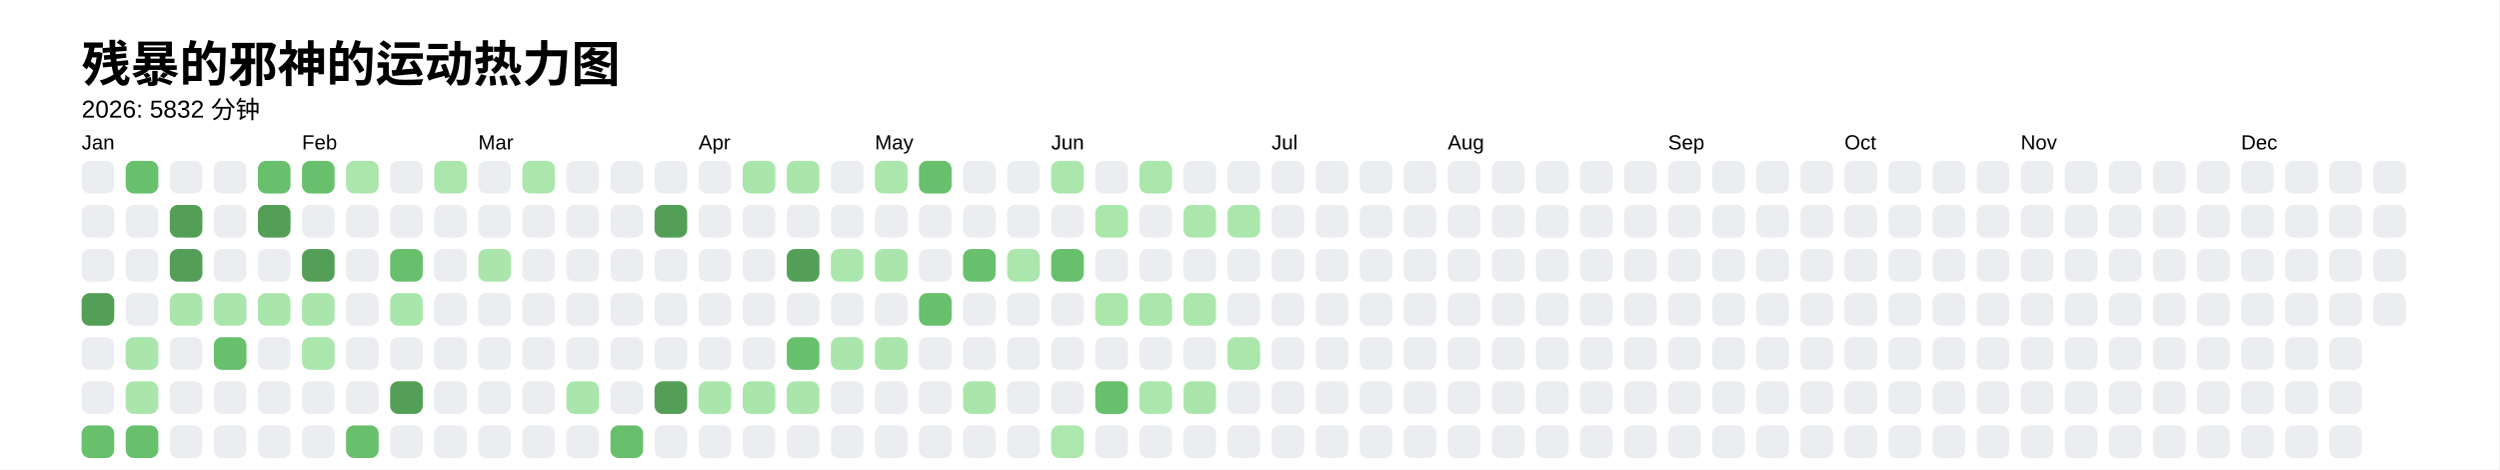
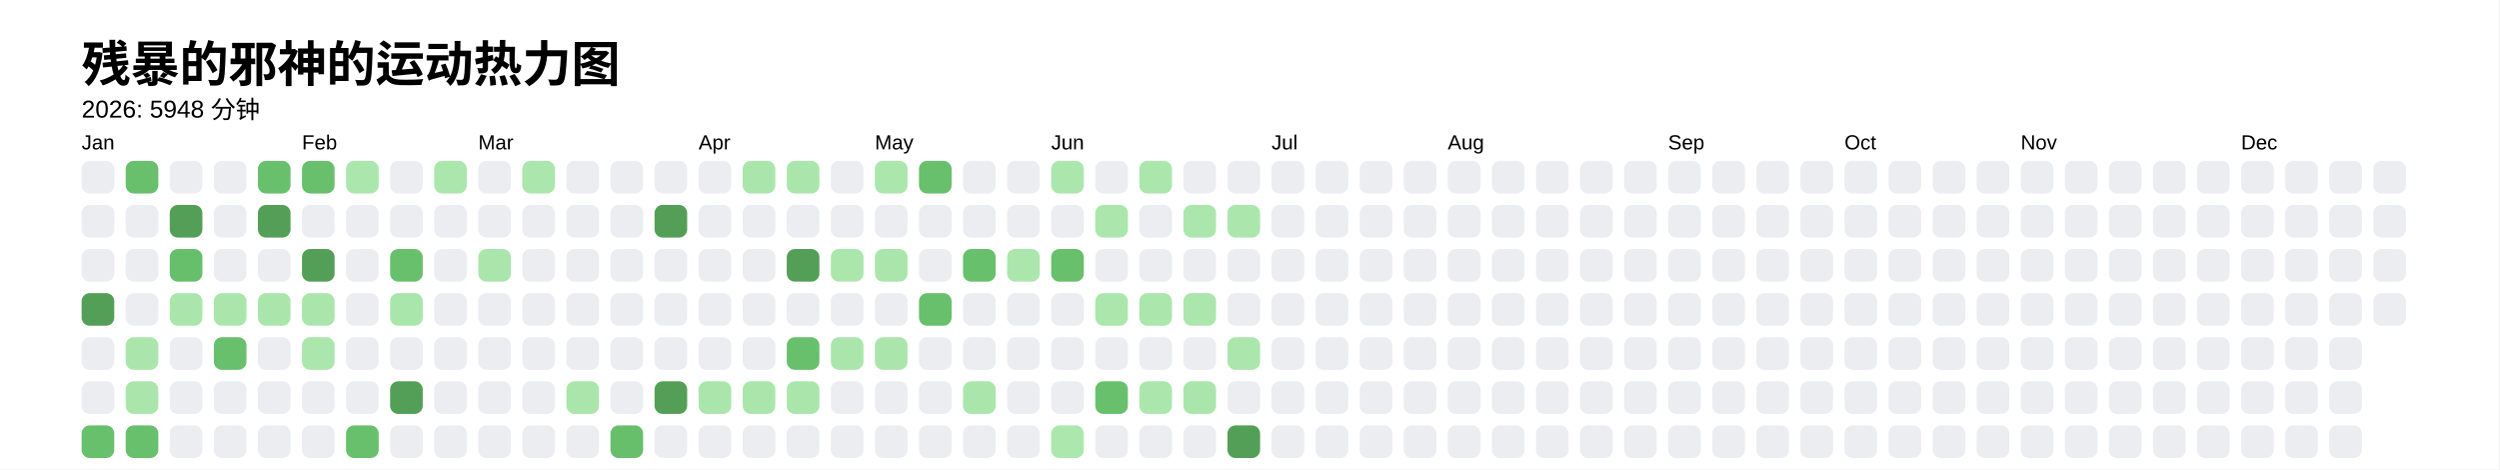
<svg xmlns="http://www.w3.org/2000/svg" baseProfile="full" height="57.5mm" version="1.1" viewBox="0,0,306.2,57.5" width="306.2mm">
  <defs />
  <rect fill="#FFFFFF" height="57.5" width="306.2" x="0" y="0" />
  <text fill="#000000" style="font-size:6px; font-family:Arial; font-weight:bold;" x="10" y="10">残暴的邪神的运动热力图</text>
-   <text fill="#000000" style="font-size:3px; font-family:Arial;" x="10" y="14.4">2026: 5832 分钟</text>
+   <text fill="#000000" style="font-size:3px; font-family:Arial;" x="10" y="14.4">2026: 5948 分钟</text>
  <text fill="#000000" style="font-size:2.5px; font-family:Arial" x="10" y="18.3">Jan</text>
  <rect fill="#EBEDF0" height="4" rx="1" ry="1" width="4" x="10" y="19.7" />
  <rect fill="#EBEDF0" height="4" rx="1" ry="1" width="4" x="10" y="25.1" />
  <rect fill="#EBEDF0" height="4" rx="1" ry="1" width="4" x="10" y="30.5" />
  <rect fill="#549F57" height="4" rx="1" ry="1" width="4" x="10" y="35.9" />
  <rect fill="#EBEDF0" height="4" rx="1" ry="1" width="4" x="10" y="41.3" />
  <rect fill="#EBEDF0" height="4" rx="1" ry="1" width="4" x="10" y="46.7" />
  <rect fill="#68c06d" height="4" rx="1" ry="1" width="4" x="10" y="52.1" />
  <rect fill="#68c06d" height="4" rx="1" ry="1" width="4" x="15.4" y="19.7" />
  <rect fill="#EBEDF0" height="4" rx="1" ry="1" width="4" x="15.4" y="25.1" />
  <rect fill="#EBEDF0" height="4" rx="1" ry="1" width="4" x="15.4" y="30.5" />
  <rect fill="#EBEDF0" height="4" rx="1" ry="1" width="4" x="15.4" y="35.9" />
  <rect fill="#aae6ac" height="4" rx="1" ry="1" width="4" x="15.4" y="41.3" />
  <rect fill="#aae6ac" height="4" rx="1" ry="1" width="4" x="15.4" y="46.7" />
  <rect fill="#68c06d" height="4" rx="1" ry="1" width="4" x="15.4" y="52.1" />
  <rect fill="#EBEDF0" height="4" rx="1" ry="1" width="4" x="20.8" y="19.7" />
  <rect fill="#549F57" height="4" rx="1" ry="1" width="4" x="20.8" y="25.1" />
-   <rect fill="#549F57" height="4" rx="1" ry="1" width="4" x="20.8" y="30.5" />
+   <rect fill="#67bf6c" height="4" rx="1" ry="1" width="4" x="20.8" y="30.5" />
  <rect fill="#aae6ac" height="4" rx="1" ry="1" width="4" x="20.8" y="35.9" />
  <rect fill="#EBEDF0" height="4" rx="1" ry="1" width="4" x="20.8" y="41.3" />
  <rect fill="#EBEDF0" height="4" rx="1" ry="1" width="4" x="20.8" y="46.7" />
  <rect fill="#EBEDF0" height="4" rx="1" ry="1" width="4" x="20.8" y="52.1" />
  <rect fill="#EBEDF0" height="4" rx="1" ry="1" width="4" x="26.2" y="19.7" />
  <rect fill="#EBEDF0" height="4" rx="1" ry="1" width="4" x="26.2" y="25.1" />
  <rect fill="#EBEDF0" height="4" rx="1" ry="1" width="4" x="26.2" y="30.5" />
  <rect fill="#aae6ac" height="4" rx="1" ry="1" width="4" x="26.2" y="35.9" />
  <rect fill="#68c06d" height="4" rx="1" ry="1" width="4" x="26.2" y="41.3" />
  <rect fill="#EBEDF0" height="4" rx="1" ry="1" width="4" x="26.2" y="46.7" />
  <rect fill="#EBEDF0" height="4" rx="1" ry="1" width="4" x="26.2" y="52.1" />
  <rect fill="#68c06d" height="4" rx="1" ry="1" width="4" x="31.6" y="19.7" />
  <rect fill="#549F57" height="4" rx="1" ry="1" width="4" x="31.6" y="25.1" />
  <rect fill="#EBEDF0" height="4" rx="1" ry="1" width="4" x="31.6" y="30.5" />
  <rect fill="#aae6ac" height="4" rx="1" ry="1" width="4" x="31.6" y="35.9" />
  <rect fill="#EBEDF0" height="4" rx="1" ry="1" width="4" x="31.6" y="41.3" />
  <rect fill="#EBEDF0" height="4" rx="1" ry="1" width="4" x="31.6" y="46.7" />
  <rect fill="#EBEDF0" height="4" rx="1" ry="1" width="4" x="31.6" y="52.1" />
  <text fill="#000000" style="font-size:2.5px; font-family:Arial" x="37.0" y="18.3">Feb</text>
  <rect fill="#68c06d" height="4" rx="1" ry="1" width="4" x="37.0" y="19.7" />
  <rect fill="#EBEDF0" height="4" rx="1" ry="1" width="4" x="37.0" y="25.1" />
  <rect fill="#549F57" height="4" rx="1" ry="1" width="4" x="37.0" y="30.5" />
  <rect fill="#aae6ac" height="4" rx="1" ry="1" width="4" x="37.0" y="35.9" />
  <rect fill="#abe7ad" height="4" rx="1" ry="1" width="4" x="37.0" y="41.3" />
  <rect fill="#EBEDF0" height="4" rx="1" ry="1" width="4" x="37.0" y="46.7" />
  <rect fill="#EBEDF0" height="4" rx="1" ry="1" width="4" x="37.0" y="52.1" />
  <rect fill="#abe7ad" height="4" rx="1" ry="1" width="4" x="42.4" y="19.7" />
  <rect fill="#EBEDF0" height="4" rx="1" ry="1" width="4" x="42.4" y="25.1" />
  <rect fill="#EBEDF0" height="4" rx="1" ry="1" width="4" x="42.4" y="30.5" />
  <rect fill="#EBEDF0" height="4" rx="1" ry="1" width="4" x="42.4" y="35.9" />
  <rect fill="#EBEDF0" height="4" rx="1" ry="1" width="4" x="42.4" y="41.3" />
  <rect fill="#EBEDF0" height="4" rx="1" ry="1" width="4" x="42.4" y="46.7" />
  <rect fill="#68c06d" height="4" rx="1" ry="1" width="4" x="42.4" y="52.1" />
  <rect fill="#EBEDF0" height="4" rx="1" ry="1" width="4" x="47.8" y="19.7" />
  <rect fill="#EBEDF0" height="4" rx="1" ry="1" width="4" x="47.8" y="25.1" />
  <rect fill="#68c06d" height="4" rx="1" ry="1" width="4" x="47.8" y="30.5" />
  <rect fill="#a9e6ab" height="4" rx="1" ry="1" width="4" x="47.8" y="35.9" />
  <rect fill="#EBEDF0" height="4" rx="1" ry="1" width="4" x="47.8" y="41.3" />
  <rect fill="#549F57" height="4" rx="1" ry="1" width="4" x="47.8" y="46.7" />
  <rect fill="#EBEDF0" height="4" rx="1" ry="1" width="4" x="47.8" y="52.1" />
  <rect fill="#abe7ad" height="4" rx="1" ry="1" width="4" x="53.2" y="19.7" />
  <rect fill="#EBEDF0" height="4" rx="1" ry="1" width="4" x="53.2" y="25.1" />
  <rect fill="#EBEDF0" height="4" rx="1" ry="1" width="4" x="53.2" y="30.5" />
  <rect fill="#EBEDF0" height="4" rx="1" ry="1" width="4" x="53.2" y="35.9" />
  <rect fill="#EBEDF0" height="4" rx="1" ry="1" width="4" x="53.2" y="41.3" />
  <rect fill="#EBEDF0" height="4" rx="1" ry="1" width="4" x="53.2" y="46.7" />
  <rect fill="#EBEDF0" height="4" rx="1" ry="1" width="4" x="53.2" y="52.1" />
  <text fill="#000000" style="font-size:2.5px; font-family:Arial" x="58.6" y="18.3">Mar</text>
  <rect fill="#EBEDF0" height="4" rx="1" ry="1" width="4" x="58.6" y="19.7" />
  <rect fill="#EBEDF0" height="4" rx="1" ry="1" width="4" x="58.6" y="25.1" />
  <rect fill="#aae6ac" height="4" rx="1" ry="1" width="4" x="58.6" y="30.5" />
  <rect fill="#EBEDF0" height="4" rx="1" ry="1" width="4" x="58.6" y="35.9" />
  <rect fill="#EBEDF0" height="4" rx="1" ry="1" width="4" x="58.6" y="41.3" />
  <rect fill="#EBEDF0" height="4" rx="1" ry="1" width="4" x="58.6" y="46.7" />
  <rect fill="#EBEDF0" height="4" rx="1" ry="1" width="4" x="58.6" y="52.1" />
  <rect fill="#abe6ad" height="4" rx="1" ry="1" width="4" x="64" y="19.7" />
  <rect fill="#EBEDF0" height="4" rx="1" ry="1" width="4" x="64" y="25.1" />
  <rect fill="#EBEDF0" height="4" rx="1" ry="1" width="4" x="64" y="30.5" />
  <rect fill="#EBEDF0" height="4" rx="1" ry="1" width="4" x="64" y="35.9" />
  <rect fill="#EBEDF0" height="4" rx="1" ry="1" width="4" x="64" y="41.3" />
  <rect fill="#EBEDF0" height="4" rx="1" ry="1" width="4" x="64" y="46.7" />
  <rect fill="#EBEDF0" height="4" rx="1" ry="1" width="4" x="64" y="52.1" />
  <rect fill="#EBEDF0" height="4" rx="1" ry="1" width="4" x="69.4" y="19.7" />
  <rect fill="#EBEDF0" height="4" rx="1" ry="1" width="4" x="69.4" y="25.1" />
  <rect fill="#EBEDF0" height="4" rx="1" ry="1" width="4" x="69.4" y="30.5" />
  <rect fill="#EBEDF0" height="4" rx="1" ry="1" width="4" x="69.4" y="35.9" />
  <rect fill="#EBEDF0" height="4" rx="1" ry="1" width="4" x="69.4" y="41.3" />
  <rect fill="#aae6ac" height="4" rx="1" ry="1" width="4" x="69.4" y="46.7" />
  <rect fill="#EBEDF0" height="4" rx="1" ry="1" width="4" x="69.4" y="52.1" />
  <rect fill="#EBEDF0" height="4" rx="1" ry="1" width="4" x="74.8" y="19.7" />
  <rect fill="#EBEDF0" height="4" rx="1" ry="1" width="4" x="74.8" y="25.1" />
  <rect fill="#EBEDF0" height="4" rx="1" ry="1" width="4" x="74.8" y="30.5" />
  <rect fill="#EBEDF0" height="4" rx="1" ry="1" width="4" x="74.8" y="35.9" />
  <rect fill="#EBEDF0" height="4" rx="1" ry="1" width="4" x="74.8" y="41.3" />
  <rect fill="#EBEDF0" height="4" rx="1" ry="1" width="4" x="74.8" y="46.7" />
  <rect fill="#67bf6c" height="4" rx="1" ry="1" width="4" x="74.8" y="52.1" />
  <rect fill="#EBEDF0" height="4" rx="1" ry="1" width="4" x="80.2" y="19.7" />
  <rect fill="#549F57" height="4" rx="1" ry="1" width="4" x="80.2" y="25.1" />
  <rect fill="#EBEDF0" height="4" rx="1" ry="1" width="4" x="80.2" y="30.5" />
  <rect fill="#EBEDF0" height="4" rx="1" ry="1" width="4" x="80.2" y="35.9" />
  <rect fill="#EBEDF0" height="4" rx="1" ry="1" width="4" x="80.2" y="41.3" />
  <rect fill="#549F57" height="4" rx="1" ry="1" width="4" x="80.2" y="46.7" />
  <rect fill="#EBEDF0" height="4" rx="1" ry="1" width="4" x="80.2" y="52.1" />
  <text fill="#000000" style="font-size:2.5px; font-family:Arial" x="85.6" y="18.3">Apr</text>
  <rect fill="#EBEDF0" height="4" rx="1" ry="1" width="4" x="85.6" y="19.7" />
  <rect fill="#EBEDF0" height="4" rx="1" ry="1" width="4" x="85.6" y="25.1" />
  <rect fill="#EBEDF0" height="4" rx="1" ry="1" width="4" x="85.6" y="30.5" />
  <rect fill="#EBEDF0" height="4" rx="1" ry="1" width="4" x="85.6" y="35.9" />
  <rect fill="#EBEDF0" height="4" rx="1" ry="1" width="4" x="85.6" y="41.3" />
  <rect fill="#aae6ac" height="4" rx="1" ry="1" width="4" x="85.6" y="46.7" />
  <rect fill="#EBEDF0" height="4" rx="1" ry="1" width="4" x="85.6" y="52.1" />
  <rect fill="#aae6ac" height="4" rx="1" ry="1" width="4" x="91" y="19.7" />
  <rect fill="#EBEDF0" height="4" rx="1" ry="1" width="4" x="91" y="25.1" />
  <rect fill="#EBEDF0" height="4" rx="1" ry="1" width="4" x="91" y="30.5" />
  <rect fill="#EBEDF0" height="4" rx="1" ry="1" width="4" x="91" y="35.9" />
  <rect fill="#EBEDF0" height="4" rx="1" ry="1" width="4" x="91" y="41.3" />
  <rect fill="#aae6ac" height="4" rx="1" ry="1" width="4" x="91" y="46.7" />
  <rect fill="#EBEDF0" height="4" rx="1" ry="1" width="4" x="91" y="52.1" />
  <rect fill="#aae6ac" height="4" rx="1" ry="1" width="4" x="96.4" y="19.7" />
  <rect fill="#EBEDF0" height="4" rx="1" ry="1" width="4" x="96.4" y="25.1" />
  <rect fill="#549F57" height="4" rx="1" ry="1" width="4" x="96.4" y="30.5" />
  <rect fill="#EBEDF0" height="4" rx="1" ry="1" width="4" x="96.4" y="35.9" />
  <rect fill="#68c06d" height="4" rx="1" ry="1" width="4" x="96.4" y="41.3" />
  <rect fill="#aae6ac" height="4" rx="1" ry="1" width="4" x="96.4" y="46.7" />
  <rect fill="#EBEDF0" height="4" rx="1" ry="1" width="4" x="96.4" y="52.1" />
  <rect fill="#EBEDF0" height="4" rx="1" ry="1" width="4" x="101.8" y="19.7" />
  <rect fill="#EBEDF0" height="4" rx="1" ry="1" width="4" x="101.8" y="25.1" />
  <rect fill="#abe7ad" height="4" rx="1" ry="1" width="4" x="101.8" y="30.5" />
  <rect fill="#EBEDF0" height="4" rx="1" ry="1" width="4" x="101.8" y="35.9" />
  <rect fill="#aae6ac" height="4" rx="1" ry="1" width="4" x="101.8" y="41.3" />
  <rect fill="#EBEDF0" height="4" rx="1" ry="1" width="4" x="101.8" y="46.7" />
  <rect fill="#EBEDF0" height="4" rx="1" ry="1" width="4" x="101.8" y="52.1" />
  <text fill="#000000" style="font-size:2.5px; font-family:Arial" x="107.2" y="18.3">May</text>
  <rect fill="#abe7ad" height="4" rx="1" ry="1" width="4" x="107.2" y="19.7" />
  <rect fill="#EBEDF0" height="4" rx="1" ry="1" width="4" x="107.2" y="25.1" />
  <rect fill="#aae6ac" height="4" rx="1" ry="1" width="4" x="107.2" y="30.5" />
  <rect fill="#EBEDF0" height="4" rx="1" ry="1" width="4" x="107.2" y="35.9" />
  <rect fill="#aae6ac" height="4" rx="1" ry="1" width="4" x="107.2" y="41.3" />
  <rect fill="#EBEDF0" height="4" rx="1" ry="1" width="4" x="107.2" y="46.7" />
  <rect fill="#EBEDF0" height="4" rx="1" ry="1" width="4" x="107.2" y="52.1" />
  <rect fill="#68c06d" height="4" rx="1" ry="1" width="4" x="112.6" y="19.7" />
  <rect fill="#EBEDF0" height="4" rx="1" ry="1" width="4" x="112.6" y="25.1" />
  <rect fill="#EBEDF0" height="4" rx="1" ry="1" width="4" x="112.6" y="30.5" />
  <rect fill="#68c06d" height="4" rx="1" ry="1" width="4" x="112.6" y="35.9" />
  <rect fill="#EBEDF0" height="4" rx="1" ry="1" width="4" x="112.6" y="41.3" />
  <rect fill="#EBEDF0" height="4" rx="1" ry="1" width="4" x="112.6" y="46.7" />
  <rect fill="#EBEDF0" height="4" rx="1" ry="1" width="4" x="112.6" y="52.1" />
  <rect fill="#EBEDF0" height="4" rx="1" ry="1" width="4" x="118" y="19.7" />
  <rect fill="#EBEDF0" height="4" rx="1" ry="1" width="4" x="118" y="25.1" />
  <rect fill="#68c06d" height="4" rx="1" ry="1" width="4" x="118" y="30.5" />
  <rect fill="#EBEDF0" height="4" rx="1" ry="1" width="4" x="118" y="35.9" />
  <rect fill="#EBEDF0" height="4" rx="1" ry="1" width="4" x="118" y="41.3" />
  <rect fill="#aae6ac" height="4" rx="1" ry="1" width="4" x="118" y="46.7" />
  <rect fill="#EBEDF0" height="4" rx="1" ry="1" width="4" x="118" y="52.1" />
  <rect fill="#EBEDF0" height="4" rx="1" ry="1" width="4" x="123.4" y="19.7" />
  <rect fill="#EBEDF0" height="4" rx="1" ry="1" width="4" x="123.4" y="25.1" />
  <rect fill="#abe6ad" height="4" rx="1" ry="1" width="4" x="123.4" y="30.5" />
  <rect fill="#EBEDF0" height="4" rx="1" ry="1" width="4" x="123.4" y="35.9" />
  <rect fill="#EBEDF0" height="4" rx="1" ry="1" width="4" x="123.4" y="41.3" />
  <rect fill="#EBEDF0" height="4" rx="1" ry="1" width="4" x="123.4" y="46.7" />
  <rect fill="#EBEDF0" height="4" rx="1" ry="1" width="4" x="123.4" y="52.1" />
  <text fill="#000000" style="font-size:2.5px; font-family:Arial" x="128.8" y="18.3">Jun</text>
  <rect fill="#abe7ad" height="4" rx="1" ry="1" width="4" x="128.8" y="19.7" />
  <rect fill="#EBEDF0" height="4" rx="1" ry="1" width="4" x="128.8" y="25.1" />
  <rect fill="#68c06d" height="4" rx="1" ry="1" width="4" x="128.8" y="30.5" />
  <rect fill="#EBEDF0" height="4" rx="1" ry="1" width="4" x="128.8" y="35.9" />
  <rect fill="#EBEDF0" height="4" rx="1" ry="1" width="4" x="128.8" y="41.3" />
  <rect fill="#EBEDF0" height="4" rx="1" ry="1" width="4" x="128.8" y="46.7" />
  <rect fill="#ace7ae" height="4" rx="1" ry="1" width="4" x="128.8" y="52.1" />
  <rect fill="#EBEDF0" height="4" rx="1" ry="1" width="4" x="134.2" y="19.7" />
  <rect fill="#abe6ad" height="4" rx="1" ry="1" width="4" x="134.2" y="25.1" />
  <rect fill="#EBEDF0" height="4" rx="1" ry="1" width="4" x="134.2" y="30.5" />
  <rect fill="#abe7ad" height="4" rx="1" ry="1" width="4" x="134.2" y="35.9" />
  <rect fill="#EBEDF0" height="4" rx="1" ry="1" width="4" x="134.2" y="41.3" />
  <rect fill="#68c06d" height="4" rx="1" ry="1" width="4" x="134.2" y="46.7" />
  <rect fill="#EBEDF0" height="4" rx="1" ry="1" width="4" x="134.2" y="52.1" />
  <rect fill="#abe6ad" height="4" rx="1" ry="1" width="4" x="139.6" y="19.7" />
  <rect fill="#EBEDF0" height="4" rx="1" ry="1" width="4" x="139.6" y="25.1" />
  <rect fill="#EBEDF0" height="4" rx="1" ry="1" width="4" x="139.6" y="30.5" />
  <rect fill="#abe6ad" height="4" rx="1" ry="1" width="4" x="139.6" y="35.9" />
  <rect fill="#EBEDF0" height="4" rx="1" ry="1" width="4" x="139.6" y="41.3" />
  <rect fill="#abe7ad" height="4" rx="1" ry="1" width="4" x="139.6" y="46.7" />
  <rect fill="#EBEDF0" height="4" rx="1" ry="1" width="4" x="139.6" y="52.1" />
  <rect fill="#EBEDF0" height="4" rx="1" ry="1" width="4" x="145" y="19.7" />
  <rect fill="#abe7ad" height="4" rx="1" ry="1" width="4" x="145" y="25.1" />
  <rect fill="#EBEDF0" height="4" rx="1" ry="1" width="4" x="145" y="30.5" />
  <rect fill="#abe6ad" height="4" rx="1" ry="1" width="4" x="145" y="35.9" />
  <rect fill="#EBEDF0" height="4" rx="1" ry="1" width="4" x="145" y="41.3" />
  <rect fill="#aae6ac" height="4" rx="1" ry="1" width="4" x="145" y="46.7" />
  <rect fill="#EBEDF0" height="4" rx="1" ry="1" width="4" x="145" y="52.1" />
  <rect fill="#EBEDF0" height="4" rx="1" ry="1" width="4" x="150.4" y="19.7" />
  <rect fill="#abe7ad" height="4" rx="1" ry="1" width="4" x="150.4" y="25.1" />
  <rect fill="#EBEDF0" height="4" rx="1" ry="1" width="4" x="150.4" y="30.5" />
  <rect fill="#EBEDF0" height="4" rx="1" ry="1" width="4" x="150.4" y="35.9" />
  <rect fill="#abe6ad" height="4" rx="1" ry="1" width="4" x="150.4" y="41.3" />
  <rect fill="#EBEDF0" height="4" rx="1" ry="1" width="4" x="150.4" y="46.7" />
-   <rect fill="#EBEDF0" height="4" rx="1" ry="1" width="4" x="150.4" y="52.1" />
+   <rect fill="#549F57" height="4" rx="1" ry="1" width="4" x="150.4" y="52.1" />
  <text fill="#000000" style="font-size:2.5px; font-family:Arial" x="155.8" y="18.3">Jul</text>
  <rect fill="#EBEDF0" height="4" rx="1" ry="1" width="4" x="155.8" y="19.7" />
  <rect fill="#EBEDF0" height="4" rx="1" ry="1" width="4" x="155.8" y="25.1" />
  <rect fill="#EBEDF0" height="4" rx="1" ry="1" width="4" x="155.8" y="30.5" />
  <rect fill="#EBEDF0" height="4" rx="1" ry="1" width="4" x="155.8" y="35.9" />
  <rect fill="#EBEDF0" height="4" rx="1" ry="1" width="4" x="155.8" y="41.3" />
  <rect fill="#EBEDF0" height="4" rx="1" ry="1" width="4" x="155.8" y="46.7" />
  <rect fill="#EBEDF0" height="4" rx="1" ry="1" width="4" x="155.8" y="52.1" />
  <rect fill="#EBEDF0" height="4" rx="1" ry="1" width="4" x="161.2" y="19.7" />
  <rect fill="#EBEDF0" height="4" rx="1" ry="1" width="4" x="161.2" y="25.1" />
  <rect fill="#EBEDF0" height="4" rx="1" ry="1" width="4" x="161.2" y="30.5" />
  <rect fill="#EBEDF0" height="4" rx="1" ry="1" width="4" x="161.2" y="35.9" />
  <rect fill="#EBEDF0" height="4" rx="1" ry="1" width="4" x="161.2" y="41.3" />
  <rect fill="#EBEDF0" height="4" rx="1" ry="1" width="4" x="161.2" y="46.7" />
  <rect fill="#EBEDF0" height="4" rx="1" ry="1" width="4" x="161.2" y="52.1" />
  <rect fill="#EBEDF0" height="4" rx="1" ry="1" width="4" x="166.6" y="19.7" />
  <rect fill="#EBEDF0" height="4" rx="1" ry="1" width="4" x="166.6" y="25.1" />
  <rect fill="#EBEDF0" height="4" rx="1" ry="1" width="4" x="166.6" y="30.5" />
  <rect fill="#EBEDF0" height="4" rx="1" ry="1" width="4" x="166.6" y="35.9" />
  <rect fill="#EBEDF0" height="4" rx="1" ry="1" width="4" x="166.6" y="41.3" />
  <rect fill="#EBEDF0" height="4" rx="1" ry="1" width="4" x="166.6" y="46.7" />
  <rect fill="#EBEDF0" height="4" rx="1" ry="1" width="4" x="166.6" y="52.1" />
  <rect fill="#EBEDF0" height="4" rx="1" ry="1" width="4" x="172" y="19.7" />
  <rect fill="#EBEDF0" height="4" rx="1" ry="1" width="4" x="172" y="25.1" />
  <rect fill="#EBEDF0" height="4" rx="1" ry="1" width="4" x="172" y="30.5" />
  <rect fill="#EBEDF0" height="4" rx="1" ry="1" width="4" x="172" y="35.9" />
  <rect fill="#EBEDF0" height="4" rx="1" ry="1" width="4" x="172" y="41.3" />
  <rect fill="#EBEDF0" height="4" rx="1" ry="1" width="4" x="172" y="46.7" />
  <rect fill="#EBEDF0" height="4" rx="1" ry="1" width="4" x="172" y="52.1" />
  <text fill="#000000" style="font-size:2.5px; font-family:Arial" x="177.4" y="18.3">Aug</text>
  <rect fill="#EBEDF0" height="4" rx="1" ry="1" width="4" x="177.4" y="19.7" />
  <rect fill="#EBEDF0" height="4" rx="1" ry="1" width="4" x="177.4" y="25.1" />
  <rect fill="#EBEDF0" height="4" rx="1" ry="1" width="4" x="177.4" y="30.5" />
  <rect fill="#EBEDF0" height="4" rx="1" ry="1" width="4" x="177.4" y="35.9" />
  <rect fill="#EBEDF0" height="4" rx="1" ry="1" width="4" x="177.4" y="41.3" />
  <rect fill="#EBEDF0" height="4" rx="1" ry="1" width="4" x="177.4" y="46.7" />
  <rect fill="#EBEDF0" height="4" rx="1" ry="1" width="4" x="177.4" y="52.1" />
  <rect fill="#EBEDF0" height="4" rx="1" ry="1" width="4" x="182.8" y="19.7" />
  <rect fill="#EBEDF0" height="4" rx="1" ry="1" width="4" x="182.8" y="25.1" />
  <rect fill="#EBEDF0" height="4" rx="1" ry="1" width="4" x="182.8" y="30.5" />
  <rect fill="#EBEDF0" height="4" rx="1" ry="1" width="4" x="182.8" y="35.9" />
  <rect fill="#EBEDF0" height="4" rx="1" ry="1" width="4" x="182.8" y="41.3" />
  <rect fill="#EBEDF0" height="4" rx="1" ry="1" width="4" x="182.8" y="46.7" />
  <rect fill="#EBEDF0" height="4" rx="1" ry="1" width="4" x="182.8" y="52.1" />
  <rect fill="#EBEDF0" height="4" rx="1" ry="1" width="4" x="188.2" y="19.7" />
  <rect fill="#EBEDF0" height="4" rx="1" ry="1" width="4" x="188.2" y="25.1" />
  <rect fill="#EBEDF0" height="4" rx="1" ry="1" width="4" x="188.2" y="30.5" />
  <rect fill="#EBEDF0" height="4" rx="1" ry="1" width="4" x="188.2" y="35.9" />
  <rect fill="#EBEDF0" height="4" rx="1" ry="1" width="4" x="188.2" y="41.3" />
  <rect fill="#EBEDF0" height="4" rx="1" ry="1" width="4" x="188.2" y="46.7" />
  <rect fill="#EBEDF0" height="4" rx="1" ry="1" width="4" x="188.2" y="52.1" />
  <rect fill="#EBEDF0" height="4" rx="1" ry="1" width="4" x="193.6" y="19.7" />
  <rect fill="#EBEDF0" height="4" rx="1" ry="1" width="4" x="193.6" y="25.1" />
  <rect fill="#EBEDF0" height="4" rx="1" ry="1" width="4" x="193.6" y="30.5" />
  <rect fill="#EBEDF0" height="4" rx="1" ry="1" width="4" x="193.6" y="35.9" />
  <rect fill="#EBEDF0" height="4" rx="1" ry="1" width="4" x="193.6" y="41.3" />
  <rect fill="#EBEDF0" height="4" rx="1" ry="1" width="4" x="193.6" y="46.7" />
  <rect fill="#EBEDF0" height="4" rx="1" ry="1" width="4" x="193.6" y="52.1" />
  <rect fill="#EBEDF0" height="4" rx="1" ry="1" width="4" x="199" y="19.7" />
  <rect fill="#EBEDF0" height="4" rx="1" ry="1" width="4" x="199" y="25.1" />
  <rect fill="#EBEDF0" height="4" rx="1" ry="1" width="4" x="199" y="30.5" />
  <rect fill="#EBEDF0" height="4" rx="1" ry="1" width="4" x="199" y="35.9" />
  <rect fill="#EBEDF0" height="4" rx="1" ry="1" width="4" x="199" y="41.3" />
  <rect fill="#EBEDF0" height="4" rx="1" ry="1" width="4" x="199" y="46.7" />
  <rect fill="#EBEDF0" height="4" rx="1" ry="1" width="4" x="199" y="52.1" />
  <text fill="#000000" style="font-size:2.5px; font-family:Arial" x="204.4" y="18.3">Sep</text>
  <rect fill="#EBEDF0" height="4" rx="1" ry="1" width="4" x="204.4" y="19.7" />
  <rect fill="#EBEDF0" height="4" rx="1" ry="1" width="4" x="204.4" y="25.1" />
  <rect fill="#EBEDF0" height="4" rx="1" ry="1" width="4" x="204.4" y="30.5" />
  <rect fill="#EBEDF0" height="4" rx="1" ry="1" width="4" x="204.4" y="35.9" />
  <rect fill="#EBEDF0" height="4" rx="1" ry="1" width="4" x="204.4" y="41.3" />
  <rect fill="#EBEDF0" height="4" rx="1" ry="1" width="4" x="204.4" y="46.7" />
  <rect fill="#EBEDF0" height="4" rx="1" ry="1" width="4" x="204.4" y="52.1" />
  <rect fill="#EBEDF0" height="4" rx="1" ry="1" width="4" x="209.8" y="19.7" />
  <rect fill="#EBEDF0" height="4" rx="1" ry="1" width="4" x="209.8" y="25.1" />
  <rect fill="#EBEDF0" height="4" rx="1" ry="1" width="4" x="209.8" y="30.5" />
  <rect fill="#EBEDF0" height="4" rx="1" ry="1" width="4" x="209.8" y="35.9" />
  <rect fill="#EBEDF0" height="4" rx="1" ry="1" width="4" x="209.8" y="41.3" />
  <rect fill="#EBEDF0" height="4" rx="1" ry="1" width="4" x="209.8" y="46.7" />
  <rect fill="#EBEDF0" height="4" rx="1" ry="1" width="4" x="209.8" y="52.1" />
  <rect fill="#EBEDF0" height="4" rx="1" ry="1" width="4" x="215.2" y="19.7" />
  <rect fill="#EBEDF0" height="4" rx="1" ry="1" width="4" x="215.2" y="25.1" />
  <rect fill="#EBEDF0" height="4" rx="1" ry="1" width="4" x="215.2" y="30.5" />
  <rect fill="#EBEDF0" height="4" rx="1" ry="1" width="4" x="215.2" y="35.9" />
  <rect fill="#EBEDF0" height="4" rx="1" ry="1" width="4" x="215.2" y="41.3" />
  <rect fill="#EBEDF0" height="4" rx="1" ry="1" width="4" x="215.2" y="46.7" />
  <rect fill="#EBEDF0" height="4" rx="1" ry="1" width="4" x="215.2" y="52.1" />
  <rect fill="#EBEDF0" height="4" rx="1" ry="1" width="4" x="220.6" y="19.7" />
  <rect fill="#EBEDF0" height="4" rx="1" ry="1" width="4" x="220.6" y="25.1" />
  <rect fill="#EBEDF0" height="4" rx="1" ry="1" width="4" x="220.6" y="30.5" />
  <rect fill="#EBEDF0" height="4" rx="1" ry="1" width="4" x="220.6" y="35.9" />
  <rect fill="#EBEDF0" height="4" rx="1" ry="1" width="4" x="220.6" y="41.3" />
  <rect fill="#EBEDF0" height="4" rx="1" ry="1" width="4" x="220.6" y="46.7" />
  <rect fill="#EBEDF0" height="4" rx="1" ry="1" width="4" x="220.6" y="52.1" />
  <text fill="#000000" style="font-size:2.5px; font-family:Arial" x="226" y="18.3">Oct</text>
  <rect fill="#EBEDF0" height="4" rx="1" ry="1" width="4" x="226" y="19.7" />
  <rect fill="#EBEDF0" height="4" rx="1" ry="1" width="4" x="226" y="25.1" />
  <rect fill="#EBEDF0" height="4" rx="1" ry="1" width="4" x="226" y="30.5" />
  <rect fill="#EBEDF0" height="4" rx="1" ry="1" width="4" x="226" y="35.9" />
  <rect fill="#EBEDF0" height="4" rx="1" ry="1" width="4" x="226" y="41.3" />
  <rect fill="#EBEDF0" height="4" rx="1" ry="1" width="4" x="226" y="46.7" />
  <rect fill="#EBEDF0" height="4" rx="1" ry="1" width="4" x="226" y="52.1" />
  <rect fill="#EBEDF0" height="4" rx="1" ry="1" width="4" x="231.4" y="19.7" />
  <rect fill="#EBEDF0" height="4" rx="1" ry="1" width="4" x="231.4" y="25.1" />
  <rect fill="#EBEDF0" height="4" rx="1" ry="1" width="4" x="231.4" y="30.5" />
  <rect fill="#EBEDF0" height="4" rx="1" ry="1" width="4" x="231.4" y="35.9" />
  <rect fill="#EBEDF0" height="4" rx="1" ry="1" width="4" x="231.4" y="41.3" />
  <rect fill="#EBEDF0" height="4" rx="1" ry="1" width="4" x="231.4" y="46.7" />
  <rect fill="#EBEDF0" height="4" rx="1" ry="1" width="4" x="231.4" y="52.1" />
  <rect fill="#EBEDF0" height="4" rx="1" ry="1" width="4" x="236.8" y="19.7" />
  <rect fill="#EBEDF0" height="4" rx="1" ry="1" width="4" x="236.8" y="25.1" />
  <rect fill="#EBEDF0" height="4" rx="1" ry="1" width="4" x="236.8" y="30.5" />
  <rect fill="#EBEDF0" height="4" rx="1" ry="1" width="4" x="236.8" y="35.9" />
  <rect fill="#EBEDF0" height="4" rx="1" ry="1" width="4" x="236.8" y="41.3" />
  <rect fill="#EBEDF0" height="4" rx="1" ry="1" width="4" x="236.8" y="46.7" />
  <rect fill="#EBEDF0" height="4" rx="1" ry="1" width="4" x="236.8" y="52.1" />
  <rect fill="#EBEDF0" height="4" rx="1" ry="1" width="4" x="242.2" y="19.7" />
  <rect fill="#EBEDF0" height="4" rx="1" ry="1" width="4" x="242.2" y="25.1" />
  <rect fill="#EBEDF0" height="4" rx="1" ry="1" width="4" x="242.2" y="30.5" />
  <rect fill="#EBEDF0" height="4" rx="1" ry="1" width="4" x="242.2" y="35.9" />
  <rect fill="#EBEDF0" height="4" rx="1" ry="1" width="4" x="242.2" y="41.3" />
  <rect fill="#EBEDF0" height="4" rx="1" ry="1" width="4" x="242.2" y="46.7" />
  <rect fill="#EBEDF0" height="4" rx="1" ry="1" width="4" x="242.2" y="52.1" />
  <text fill="#000000" style="font-size:2.5px; font-family:Arial" x="247.6" y="18.3">Nov</text>
  <rect fill="#EBEDF0" height="4" rx="1" ry="1" width="4" x="247.6" y="19.7" />
  <rect fill="#EBEDF0" height="4" rx="1" ry="1" width="4" x="247.6" y="25.1" />
  <rect fill="#EBEDF0" height="4" rx="1" ry="1" width="4" x="247.6" y="30.5" />
  <rect fill="#EBEDF0" height="4" rx="1" ry="1" width="4" x="247.6" y="35.9" />
  <rect fill="#EBEDF0" height="4" rx="1" ry="1" width="4" x="247.6" y="41.3" />
  <rect fill="#EBEDF0" height="4" rx="1" ry="1" width="4" x="247.6" y="46.7" />
  <rect fill="#EBEDF0" height="4" rx="1" ry="1" width="4" x="247.6" y="52.1" />
  <rect fill="#EBEDF0" height="4" rx="1" ry="1" width="4" x="253" y="19.7" />
  <rect fill="#EBEDF0" height="4" rx="1" ry="1" width="4" x="253" y="25.1" />
  <rect fill="#EBEDF0" height="4" rx="1" ry="1" width="4" x="253" y="30.5" />
  <rect fill="#EBEDF0" height="4" rx="1" ry="1" width="4" x="253" y="35.9" />
  <rect fill="#EBEDF0" height="4" rx="1" ry="1" width="4" x="253" y="41.3" />
  <rect fill="#EBEDF0" height="4" rx="1" ry="1" width="4" x="253" y="46.7" />
  <rect fill="#EBEDF0" height="4" rx="1" ry="1" width="4" x="253" y="52.1" />
  <rect fill="#EBEDF0" height="4" rx="1" ry="1" width="4" x="258.4" y="19.7" />
  <rect fill="#EBEDF0" height="4" rx="1" ry="1" width="4" x="258.4" y="25.1" />
  <rect fill="#EBEDF0" height="4" rx="1" ry="1" width="4" x="258.4" y="30.5" />
  <rect fill="#EBEDF0" height="4" rx="1" ry="1" width="4" x="258.4" y="35.9" />
  <rect fill="#EBEDF0" height="4" rx="1" ry="1" width="4" x="258.4" y="41.3" />
  <rect fill="#EBEDF0" height="4" rx="1" ry="1" width="4" x="258.4" y="46.7" />
  <rect fill="#EBEDF0" height="4" rx="1" ry="1" width="4" x="258.4" y="52.1" />
  <rect fill="#EBEDF0" height="4" rx="1" ry="1" width="4" x="263.8" y="19.7" />
  <rect fill="#EBEDF0" height="4" rx="1" ry="1" width="4" x="263.8" y="25.1" />
  <rect fill="#EBEDF0" height="4" rx="1" ry="1" width="4" x="263.8" y="30.5" />
  <rect fill="#EBEDF0" height="4" rx="1" ry="1" width="4" x="263.8" y="35.9" />
  <rect fill="#EBEDF0" height="4" rx="1" ry="1" width="4" x="263.8" y="41.3" />
  <rect fill="#EBEDF0" height="4" rx="1" ry="1" width="4" x="263.8" y="46.7" />
  <rect fill="#EBEDF0" height="4" rx="1" ry="1" width="4" x="263.8" y="52.1" />
  <rect fill="#EBEDF0" height="4" rx="1" ry="1" width="4" x="269.2" y="19.7" />
  <rect fill="#EBEDF0" height="4" rx="1" ry="1" width="4" x="269.2" y="25.1" />
  <rect fill="#EBEDF0" height="4" rx="1" ry="1" width="4" x="269.2" y="30.5" />
  <rect fill="#EBEDF0" height="4" rx="1" ry="1" width="4" x="269.2" y="35.9" />
  <rect fill="#EBEDF0" height="4" rx="1" ry="1" width="4" x="269.2" y="41.3" />
  <rect fill="#EBEDF0" height="4" rx="1" ry="1" width="4" x="269.2" y="46.7" />
  <rect fill="#EBEDF0" height="4" rx="1" ry="1" width="4" x="269.2" y="52.1" />
  <text fill="#000000" style="font-size:2.5px; font-family:Arial" x="274.6" y="18.3">Dec</text>
  <rect fill="#EBEDF0" height="4" rx="1" ry="1" width="4" x="274.6" y="19.7" />
  <rect fill="#EBEDF0" height="4" rx="1" ry="1" width="4" x="274.6" y="25.1" />
  <rect fill="#EBEDF0" height="4" rx="1" ry="1" width="4" x="274.6" y="30.5" />
  <rect fill="#EBEDF0" height="4" rx="1" ry="1" width="4" x="274.6" y="35.9" />
  <rect fill="#EBEDF0" height="4" rx="1" ry="1" width="4" x="274.6" y="41.3" />
  <rect fill="#EBEDF0" height="4" rx="1" ry="1" width="4" x="274.6" y="46.7" />
  <rect fill="#EBEDF0" height="4" rx="1" ry="1" width="4" x="274.6" y="52.1" />
  <rect fill="#EBEDF0" height="4" rx="1" ry="1" width="4" x="280" y="19.7" />
  <rect fill="#EBEDF0" height="4" rx="1" ry="1" width="4" x="280" y="25.1" />
  <rect fill="#EBEDF0" height="4" rx="1" ry="1" width="4" x="280" y="30.5" />
  <rect fill="#EBEDF0" height="4" rx="1" ry="1" width="4" x="280" y="35.9" />
  <rect fill="#EBEDF0" height="4" rx="1" ry="1" width="4" x="280" y="41.3" />
  <rect fill="#EBEDF0" height="4" rx="1" ry="1" width="4" x="280" y="46.7" />
  <rect fill="#EBEDF0" height="4" rx="1" ry="1" width="4" x="280" y="52.1" />
  <rect fill="#EBEDF0" height="4" rx="1" ry="1" width="4" x="285.4" y="19.7" />
  <rect fill="#EBEDF0" height="4" rx="1" ry="1" width="4" x="285.4" y="25.1" />
  <rect fill="#EBEDF0" height="4" rx="1" ry="1" width="4" x="285.4" y="30.5" />
  <rect fill="#EBEDF0" height="4" rx="1" ry="1" width="4" x="285.4" y="35.9" />
  <rect fill="#EBEDF0" height="4" rx="1" ry="1" width="4" x="285.4" y="41.3" />
  <rect fill="#EBEDF0" height="4" rx="1" ry="1" width="4" x="285.4" y="46.7" />
  <rect fill="#EBEDF0" height="4" rx="1" ry="1" width="4" x="285.4" y="52.1" />
  <rect fill="#EBEDF0" height="4" rx="1" ry="1" width="4" x="290.8" y="19.7" />
  <rect fill="#EBEDF0" height="4" rx="1" ry="1" width="4" x="290.8" y="25.1" />
  <rect fill="#EBEDF0" height="4" rx="1" ry="1" width="4" x="290.8" y="30.5" />
  <rect fill="#EBEDF0" height="4" rx="1" ry="1" width="4" x="290.8" y="35.9" />
</svg>
